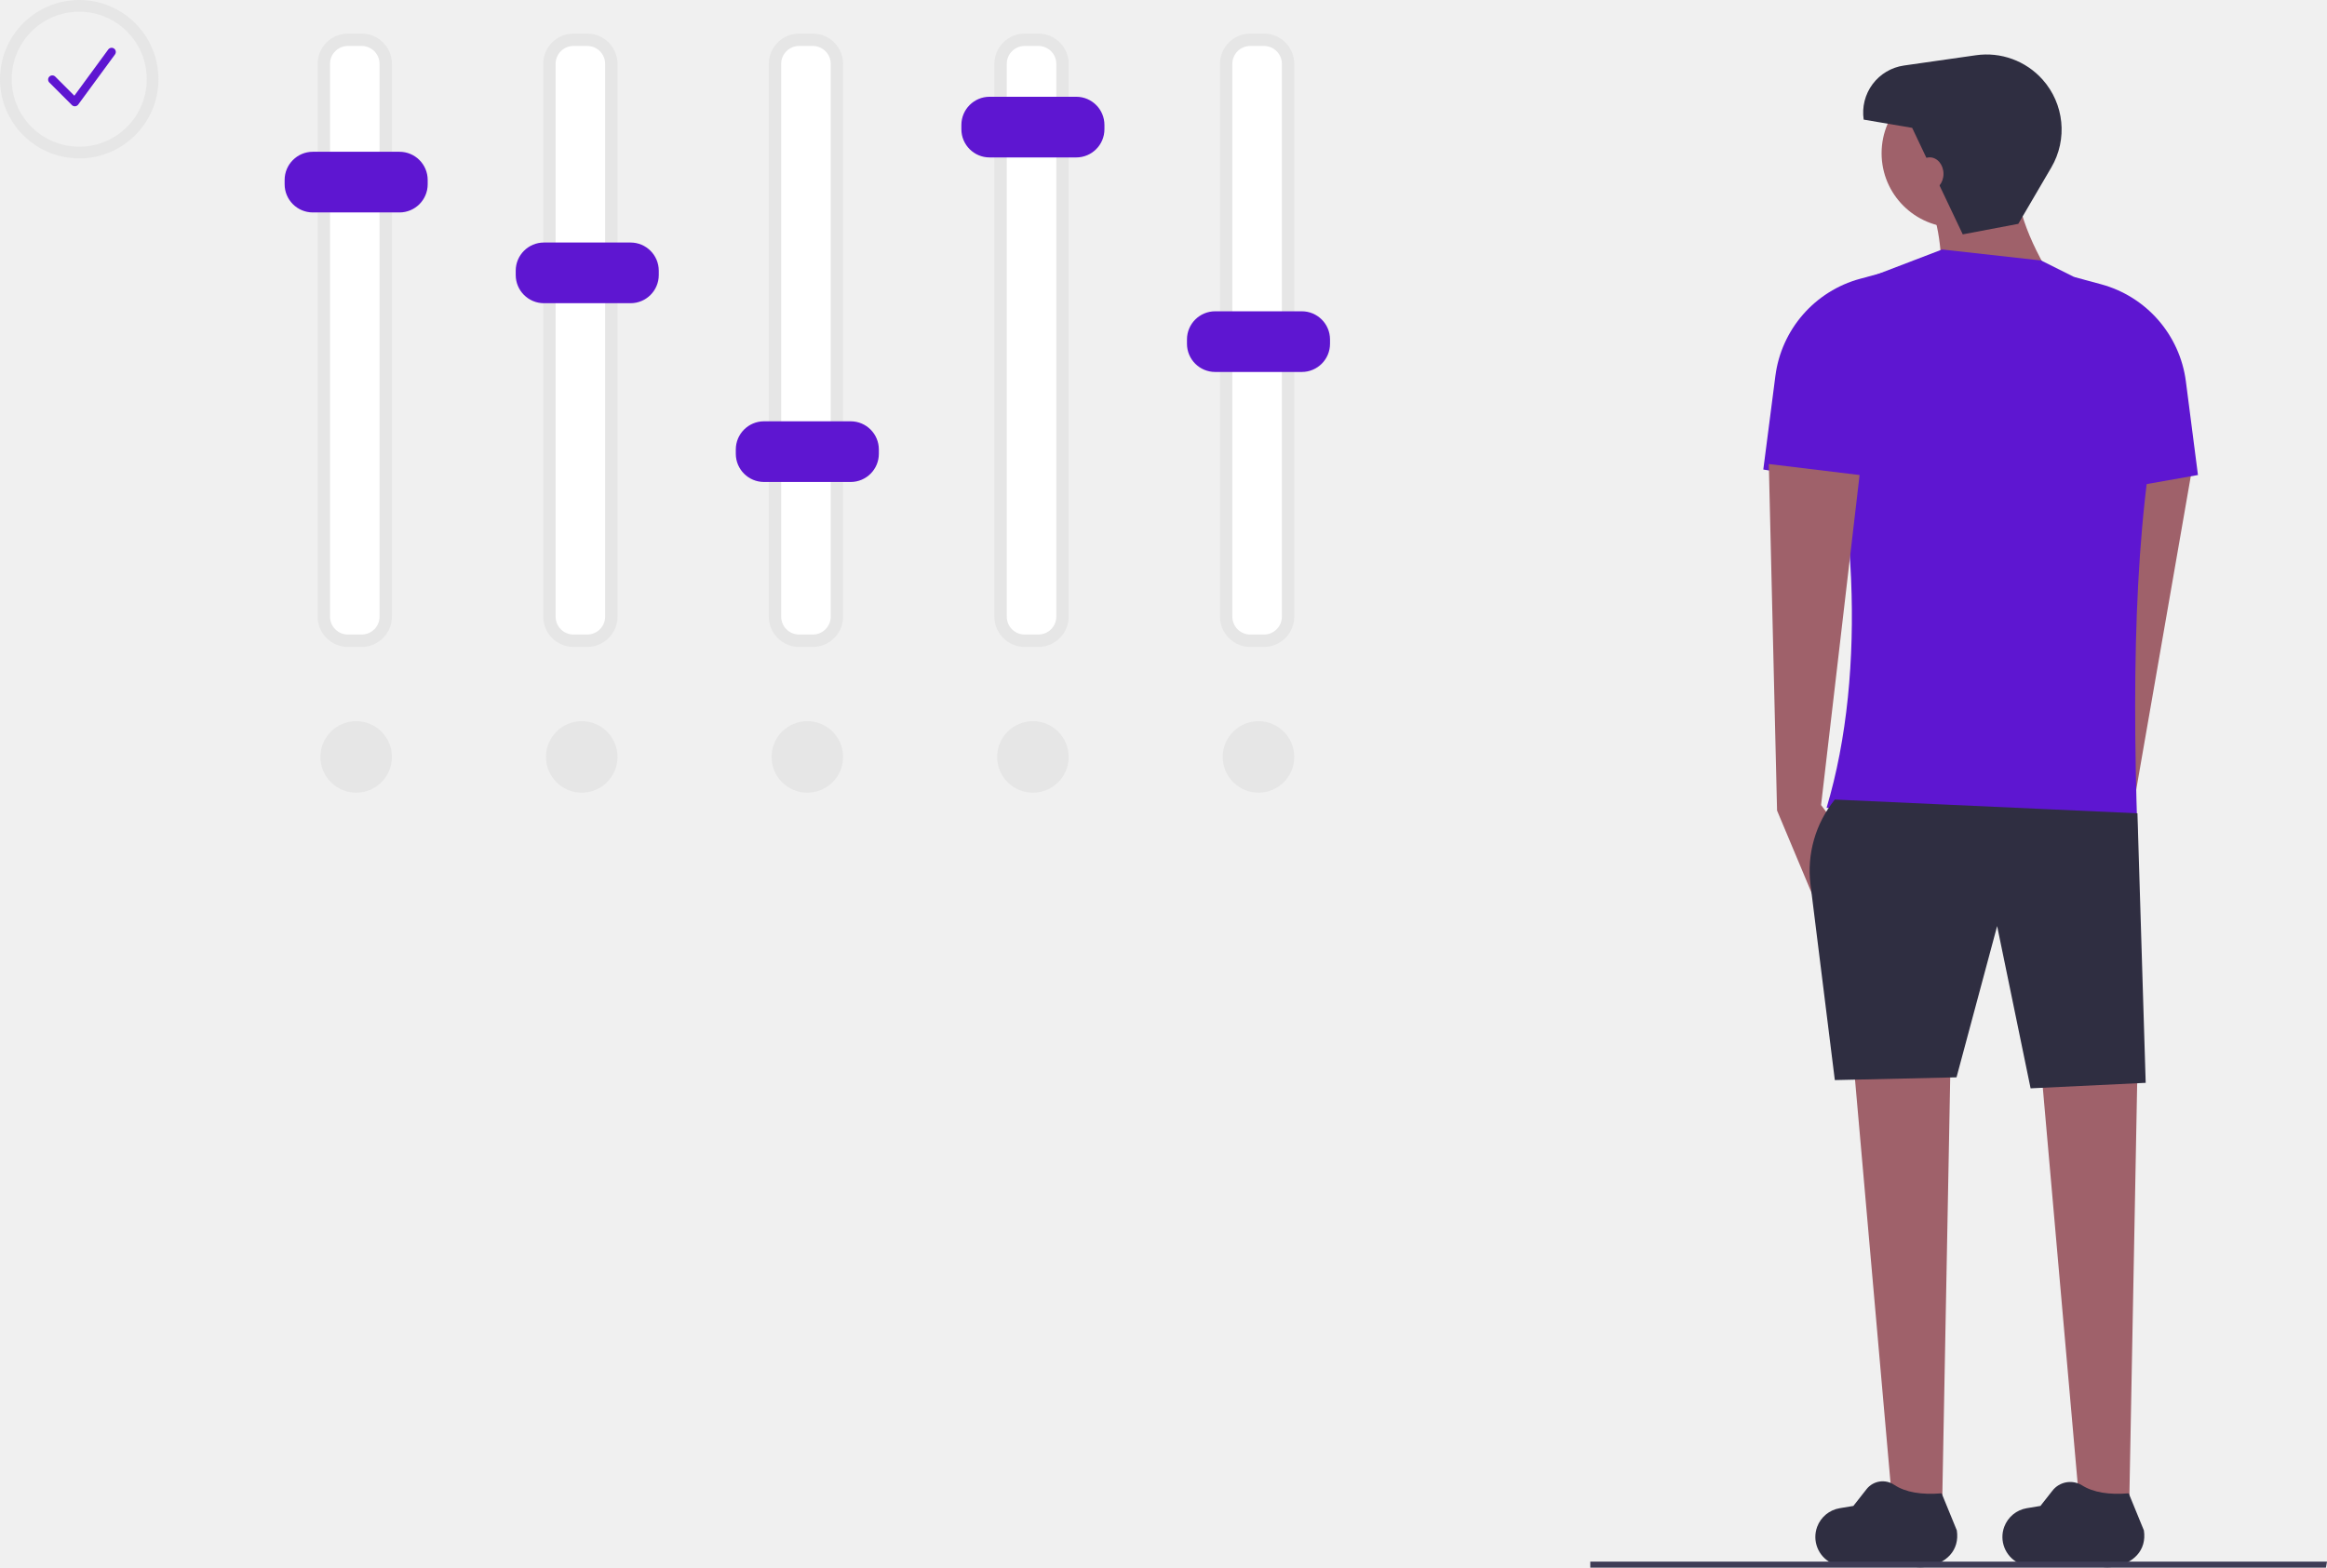
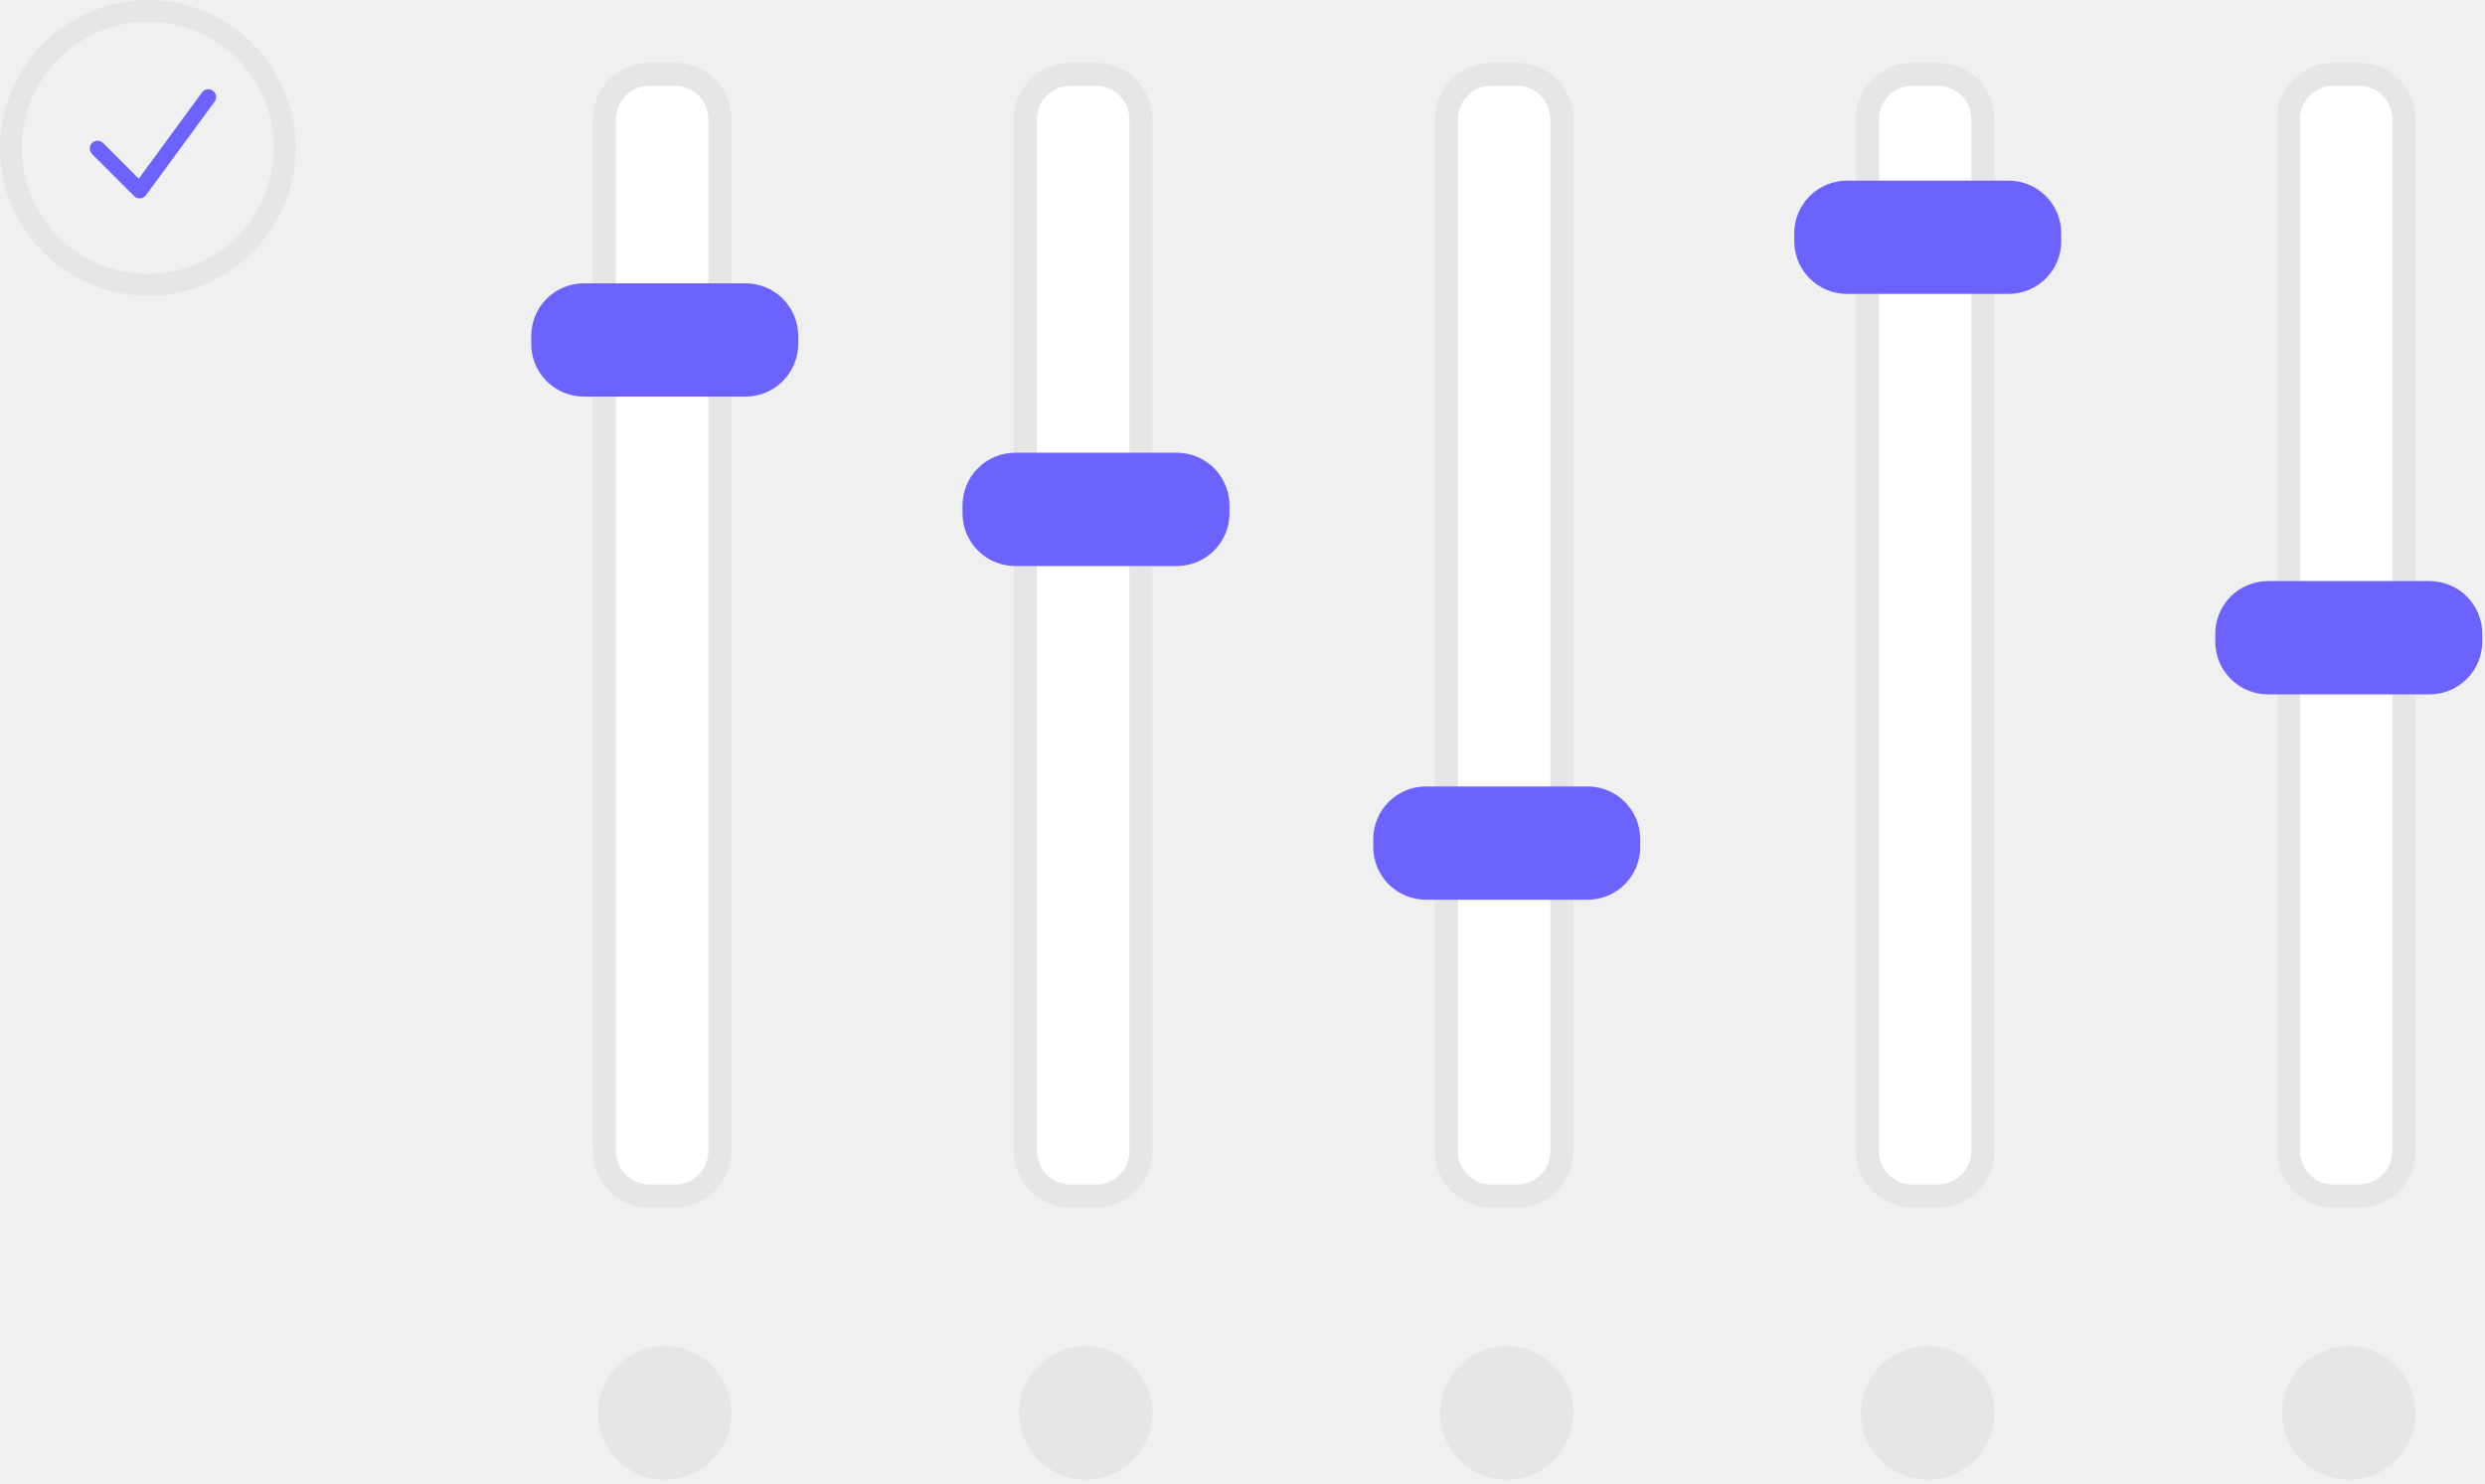
- <svg xmlns="http://www.w3.org/2000/svg" width="845.871" height="569.989" viewBox="0 0 845.871 569.989" role="img" artist="Katerina Limpitsouni" source="https://undraw.co/">
-   <polygon points="760.114 287.832 752.997 294.857 762.452 319.527 775.643 292.177 797.249 168.007 764.02 167.081 760.114 287.832" fill="#9f616a" />
-   <polygon points="705.966 547.714 687.966 547.714 673.966 388.714 708.966 388.714 705.966 547.714" fill="#9f616a" />
-   <polygon points="773.966 547.714 755.966 547.714 741.966 388.714 776.966 388.714 773.966 547.714" fill="#9f616a" />
-   <path d="M937.09,733.461l-26.28-.14a10.602,10.602,0,0,1-5.186-13.206h0a10.602,10.602,0,0,1,8.184-6.735l4.964-.827,4.326-5.505a8.19,8.19,0,0,1,10.758-2c4.149,2.634,9.904,3.511,17,2.922l5.523,13.486c1.094,7.296-3.901,12.109-11.188,13.259h0A13.431,13.431,0,0,1,937.09,733.461Z" transform="translate(-177.0646 -165.0054)" fill="#2f2e41" />
-   <path d="M869.09,733.461l-26.28-.14a10.602,10.602,0,0,1-5.186-13.206h0a10.602,10.602,0,0,1,8.184-6.735l4.964-.827,4.81-6.121a7.459,7.459,0,0,1,10.017-1.551c4.167,2.763,10.014,3.69,17.257,3.089l5.523,13.486c1.094,7.296-3.901,12.109-11.188,13.259h0A13.431,13.431,0,0,1,869.09,733.461Z" transform="translate(-177.0646 -165.0054)" fill="#2f2e41" />
-   <circle cx="710.966" cy="55.714" r="27" fill="#9f616a" />
-   <path d="M927.03,272.719l-44,3c.156-14.239-.466-27.136-4-35l31-10C910.328,243.257,916.905,257.505,927.03,272.719Z" transform="translate(-177.0646 -165.0054)" fill="#9f616a" />
-   <path d="M954.03,467.719l-113-9c15.077-50.26,10.359-116.074-5-165.416a28.472,28.472,0,0,1,18.289-26.588L883.03,255.719l36,4,30.356,15.178a27.716,27.716,0,0,1,15.316,25.309C953.292,345.838,951.918,404.513,954.03,467.719Z" transform="translate(-177.0646 -165.0054)" fill="#5e16d1" />
-   <path d="M869.03,344.719l-51-9L822.42,301.698a42.203,42.203,0,0,1,30.845-35.34l9.766-2.639Z" transform="translate(-177.0646 -165.0054)" fill="#5e16d1" />
-   <polygon points="661.966 292.714 667.966 300.714 658.966 325.714 645.966 294.714 642.966 168.714 675.966 172.714 661.966 292.714" fill="#9f616a" />
-   <path d="M925.03,346.719l51-9-4.39-34.021a42.203,42.203,0,0,0-30.845-35.34l-9.766-2.639Z" transform="translate(-177.0646 -165.0054)" fill="#5e16d1" />
-   <path d="M957.03,558.719l-41.839,2-12.161-59-14.768,55-44.232,1-8.842-71.066a41.097,41.097,0,0,1,8.842-30.934v0l110,5Z" transform="translate(-177.0646 -165.0054)" fill="#2f2e41" />
-   <path d="M890.53,250.219l20.19-3.823,12.011-20.519a27.28,27.28,0,0,0-3.194-31.95l0,0a27.28,27.28,0,0,0-24.207-8.837l-26.167,3.738a17.279,17.279,0,0,0-14.644,19.668l17.625,2.999Z" transform="translate(-177.0646 -165.0054)" fill="#2f2e41" />
-   <ellipse cx="701.466" cy="63.214" rx="5" ry="6" fill="#9f616a" />
-   <path d="M303.53,177.219a11.012,11.012,0,0,0-11,11v201a11.012,11.012,0,0,0,11,11h5a11.012,11.012,0,0,0,11-11v-201a11.012,11.012,0,0,0-11-11Z" transform="translate(-177.0646 -165.0054)" fill="#e6e6e6" />
-   <path d="M303.53,181.719a6.508,6.508,0,0,0-6.5,6.5v201a6.508,6.508,0,0,0,6.5,6.5h5a6.508,6.508,0,0,0,6.5-6.5v-201a6.508,6.508,0,0,0-6.5-6.5Z" transform="translate(-177.0646 -165.0054)" fill="#fff" />
-   <path d="M385.53,177.219a11.012,11.012,0,0,0-11,11v201a11.012,11.012,0,0,0,11,11h5a11.012,11.012,0,0,0,11-11v-201a11.012,11.012,0,0,0-11-11Z" transform="translate(-177.0646 -165.0054)" fill="#e6e6e6" />
-   <path d="M385.53,181.719a6.508,6.508,0,0,0-6.5,6.5v201a6.508,6.508,0,0,0,6.5,6.5h5a6.508,6.508,0,0,0,6.5-6.5v-201a6.508,6.508,0,0,0-6.5-6.5Z" transform="translate(-177.0646 -165.0054)" fill="#fff" />
-   <path d="M467.53,177.219a11.012,11.012,0,0,0-11,11v201a11.012,11.012,0,0,0,11,11h5a11.012,11.012,0,0,0,11-11v-201a11.012,11.012,0,0,0-11-11Z" transform="translate(-177.0646 -165.0054)" fill="#e6e6e6" />
-   <path d="M467.53,181.719a6.508,6.508,0,0,0-6.5,6.5v201a6.508,6.508,0,0,0,6.5,6.5h5a6.508,6.508,0,0,0,6.5-6.5v-201a6.508,6.508,0,0,0-6.5-6.5Z" transform="translate(-177.0646 -165.0054)" fill="#fff" />
-   <path d="M549.53,177.219a11.012,11.012,0,0,0-11,11v201a11.012,11.012,0,0,0,11,11h5a11.012,11.012,0,0,0,11-11v-201a11.012,11.012,0,0,0-11-11Z" transform="translate(-177.0646 -165.0054)" fill="#e6e6e6" />
-   <path d="M549.53,181.719a6.508,6.508,0,0,0-6.5,6.5v201a6.508,6.508,0,0,0,6.5,6.5h5a6.508,6.508,0,0,0,6.5-6.5v-201a6.508,6.508,0,0,0-6.5-6.5Z" transform="translate(-177.0646 -165.0054)" fill="#fff" />
-   <path d="M631.53,177.219a11.012,11.012,0,0,0-11,11v201a11.012,11.012,0,0,0,11,11h5a11.012,11.012,0,0,0,11-11v-201a11.012,11.012,0,0,0-11-11Z" transform="translate(-177.0646 -165.0054)" fill="#e6e6e6" />
-   <path d="M631.53,181.719a6.508,6.508,0,0,0-6.5,6.5v201a6.508,6.508,0,0,0,6.5,6.5h5a6.508,6.508,0,0,0,6.5-6.5v-201a6.508,6.508,0,0,0-6.5-6.5Z" transform="translate(-177.0646 -165.0054)" fill="#fff" />
-   <path d="M322.288,242.249H290.773a10.254,10.254,0,0,1-10.242-10.242v-1.576a10.254,10.254,0,0,1,10.242-10.242H322.288a10.254,10.254,0,0,1,10.242,10.242v1.576A10.254,10.254,0,0,1,322.288,242.249Z" transform="translate(-177.0646 -165.0054)" fill="#5e16d1" />
-   <path d="M406.288,275.249H374.773a10.254,10.254,0,0,1-10.242-10.242v-1.576a10.254,10.254,0,0,1,10.242-10.242H406.288a10.254,10.254,0,0,1,10.242,10.242v1.576A10.254,10.254,0,0,1,406.288,275.249Z" transform="translate(-177.0646 -165.0054)" fill="#5e16d1" />
-   <path d="M486.288,340.249H454.773a10.254,10.254,0,0,1-10.242-10.242v-1.576a10.254,10.254,0,0,1,10.242-10.242H486.288a10.254,10.254,0,0,1,10.242,10.242v1.576A10.254,10.254,0,0,1,486.288,340.249Z" transform="translate(-177.0646 -165.0054)" fill="#5e16d1" />
-   <path d="M568.288,222.249H536.773a10.254,10.254,0,0,1-10.242-10.242v-1.576a10.254,10.254,0,0,1,10.242-10.242H568.288a10.254,10.254,0,0,1,10.242,10.242v1.576A10.254,10.254,0,0,1,568.288,222.249Z" transform="translate(-177.0646 -165.0054)" fill="#5e16d1" />
-   <path d="M650.288,300.249H618.773a10.254,10.254,0,0,1-10.242-10.242v-1.576a10.254,10.254,0,0,1,10.242-10.242H650.288a10.254,10.254,0,0,1,10.242,10.242v1.576A10.254,10.254,0,0,1,650.288,300.249Z" transform="translate(-177.0646 -165.0054)" fill="#5e16d1" />
-   <polygon points="845.475 569.989 578.074 569.989 578.074 567.804 845.871 567.804 845.475 569.989" fill="#3f3d56" />
-   <circle cx="129.466" cy="275.214" r="13" fill="#e6e6e6" />
-   <circle cx="211.466" cy="275.214" r="13" fill="#e6e6e6" />
-   <circle cx="293.466" cy="275.214" r="13" fill="#e6e6e6" />
-   <circle cx="375.466" cy="275.214" r="13" fill="#e6e6e6" />
-   <circle cx="457.466" cy="275.214" r="13" fill="#e6e6e6" />
-   <path d="M205.861,165.005a28.796,28.796,0,1,0,28.796,28.796A28.796,28.796,0,0,0,205.861,165.005Zm0,53.338a24.542,24.542,0,1,1,24.542-24.542A24.542,24.542,0,0,1,205.861,218.344Z" transform="translate(-177.0646 -165.0054)" fill="#e6e6e6" />
-   <path d="M204.27,203.65a1.518,1.518,0,0,1-1.074-.445L194.991,195a1.519,1.519,0,0,1,2.148-2.148l6.952,6.952,12.323-16.804a1.519,1.519,0,0,1,2.451,1.797l-13.37,18.232a1.521,1.521,0,0,1-1.11.617C204.347,203.649,204.308,203.65,204.27,203.65Z" transform="translate(-177.0646 -165.0054)" fill="#5e16d1" />
+ <svg xmlns="http://www.w3.org/2000/svg" width="484" height="289" viewBox="0 0 484 289" fill="none">
+   <path d="M126.466 12.214C123.549 12.217 120.753 13.377 118.691 15.439C116.629 17.501 115.469 20.297 115.466 23.214V224.214C115.469 227.13 116.629 229.926 118.691 231.988C120.753 234.05 123.549 235.21 126.466 235.214H131.466C134.382 235.21 137.178 234.05 139.24 231.988C141.302 229.926 142.462 227.13 142.466 224.214V23.214C142.462 20.297 141.302 17.501 139.24 15.439C137.178 13.377 134.382 12.217 131.466 12.214H126.466Z" fill="#E6E6E6" />
+   <path d="M126.466 16.714C124.742 16.716 123.09 17.401 121.872 18.62C120.653 19.838 119.968 21.49 119.966 23.214V224.214C119.968 225.937 120.653 227.589 121.872 228.808C123.09 230.026 124.742 230.712 126.466 230.714H131.466C133.189 230.712 134.841 230.026 136.06 228.808C137.278 227.589 137.964 225.937 137.966 224.214V23.214C137.964 21.49 137.278 19.838 136.06 18.62C134.841 17.401 133.189 16.716 131.466 16.714H126.466Z" fill="white" />
+   <path d="M208.466 12.214C205.549 12.217 202.753 13.377 200.691 15.439C198.629 17.501 197.469 20.297 197.466 23.214V224.214C197.469 227.13 198.629 229.926 200.691 231.988C202.753 234.05 205.549 235.21 208.466 235.214H213.466C216.382 235.21 219.178 234.05 221.24 231.988C223.302 229.926 224.462 227.13 224.466 224.214V23.214C224.462 20.297 223.302 17.501 221.24 15.439C219.178 13.377 216.382 12.217 213.466 12.214H208.466Z" fill="#E6E6E6" />
+   <path d="M208.466 16.714C206.742 16.716 205.09 17.401 203.872 18.62C202.653 19.838 201.968 21.49 201.966 23.214V224.214C201.968 225.937 202.653 227.589 203.872 228.808C205.09 230.026 206.742 230.712 208.466 230.714H213.466C215.189 230.712 216.841 230.026 218.06 228.808C219.278 227.589 219.964 225.937 219.966 224.214V23.214C219.964 21.49 219.278 19.838 218.06 18.62C216.841 17.401 215.189 16.716 213.466 16.714H208.466Z" fill="white" />
+   <path d="M290.466 12.214C287.549 12.217 284.753 13.377 282.691 15.439C280.629 17.501 279.469 20.297 279.466 23.214V224.214C279.469 227.13 280.629 229.926 282.691 231.988C284.753 234.05 287.549 235.21 290.466 235.214H295.466C298.382 235.21 301.178 234.05 303.24 231.988C305.302 229.926 306.462 227.13 306.466 224.214V23.214C306.462 20.297 305.302 17.501 303.24 15.439C301.178 13.377 298.382 12.217 295.466 12.214H290.466Z" fill="#E6E6E6" />
+   <path d="M290.466 16.714C288.742 16.716 287.09 17.401 285.872 18.62C284.653 19.838 283.968 21.49 283.966 23.214V224.214C283.968 225.937 284.653 227.589 285.872 228.808C287.09 230.026 288.742 230.712 290.466 230.714H295.466C297.189 230.712 298.841 230.026 300.06 228.808C301.278 227.589 301.964 225.937 301.966 224.214V23.214C301.964 21.49 301.278 19.838 300.06 18.62C298.841 17.401 297.189 16.716 295.466 16.714H290.466Z" fill="white" />
+   <path d="M372.466 12.214C369.549 12.217 366.753 13.377 364.691 15.439C362.629 17.501 361.469 20.297 361.466 23.214V224.214C361.469 227.13 362.629 229.926 364.691 231.988C366.753 234.05 369.549 235.21 372.466 235.214H377.466C380.382 235.21 383.178 234.05 385.24 231.988C387.302 229.926 388.462 227.13 388.466 224.214V23.214C388.462 20.297 387.302 17.501 385.24 15.439C383.178 13.377 380.382 12.217 377.466 12.214H372.466Z" fill="#E6E6E6" />
+   <path d="M372.466 16.714C370.742 16.716 369.09 17.401 367.872 18.62C366.653 19.838 365.968 21.49 365.966 23.214V224.214C365.968 225.937 366.653 227.589 367.872 228.808C369.09 230.026 370.742 230.712 372.466 230.714H377.466C379.189 230.712 380.841 230.026 382.06 228.808C383.278 227.589 383.964 225.937 383.966 224.214V23.214C383.964 21.49 383.278 19.838 382.06 18.62C380.841 17.401 379.189 16.716 377.466 16.714H372.466Z" fill="white" />
+   <path d="M454.466 12.214C451.549 12.217 448.753 13.377 446.691 15.439C444.629 17.501 443.469 20.297 443.466 23.214V224.214C443.469 227.13 444.629 229.926 446.691 231.988C448.753 234.05 451.549 235.21 454.466 235.214H459.466C462.382 235.21 465.178 234.05 467.24 231.988C469.302 229.926 470.462 227.13 470.466 224.214V23.214C470.462 20.297 469.302 17.501 467.24 15.439C465.178 13.377 462.382 12.217 459.466 12.214H454.466Z" fill="#E6E6E6" />
+   <path d="M454.466 16.714C452.742 16.716 451.09 17.401 449.872 18.62C448.653 19.838 447.968 21.49 447.966 23.214V224.214C447.968 225.937 448.653 227.589 449.872 228.808C451.09 230.026 452.742 230.712 454.466 230.714H459.466C461.189 230.712 462.841 230.026 464.06 228.808C465.278 227.589 465.964 225.937 465.966 224.214V23.214C465.964 21.49 465.278 19.838 464.06 18.62C462.841 17.401 461.189 16.716 459.466 16.714H454.466Z" fill="white" />
+   <path d="M145.223 77.244H113.708C110.993 77.241 108.389 76.161 106.469 74.241C104.549 72.32 103.469 69.717 103.466 67.001V65.426C103.469 62.71 104.549 60.107 106.469 58.187C108.389 56.266 110.993 55.186 113.708 55.183H145.223C147.939 55.186 150.542 56.266 152.462 58.187C154.383 60.107 155.463 62.71 155.466 65.426V67.001C155.463 69.717 154.383 72.32 152.462 74.241C150.542 76.161 147.939 77.241 145.223 77.244Z" fill="#6C63FF" />
+   <path d="M229.223 110.244H197.708C194.992 110.241 192.389 109.161 190.469 107.241C188.549 105.321 187.469 102.717 187.466 100.002V98.426C187.469 95.71 188.549 93.107 190.469 91.187C192.389 89.266 194.992 88.186 197.708 88.183H229.223C231.939 88.186 234.542 89.266 236.462 91.187C238.382 93.107 239.463 95.71 239.466 98.426V100.002C239.463 102.717 238.382 105.321 236.462 107.241C234.542 109.161 231.939 110.241 229.223 110.244Z" fill="#6C63FF" />
+   <path d="M309.223 175.244H277.708C274.992 175.241 272.389 174.161 270.469 172.241C268.549 170.321 267.469 167.717 267.466 165.002V163.426C267.469 160.71 268.549 158.107 270.469 156.187C272.389 154.266 274.992 153.186 277.708 153.183H309.223C311.939 153.186 314.542 154.266 316.462 156.187C318.382 158.107 319.463 160.71 319.466 163.426V165.002C319.463 167.717 318.382 170.321 316.462 172.241C314.542 174.161 311.939 175.241 309.223 175.244Z" fill="#6C63FF" />
+   <path d="M391.223 57.244H359.708C356.992 57.241 354.389 56.161 352.469 54.241C350.549 52.321 349.469 49.717 349.466 47.002V45.426C349.469 42.71 350.549 40.107 352.469 38.187C354.389 36.266 356.992 35.186 359.708 35.183H391.223C393.939 35.186 396.542 36.266 398.462 38.187C400.383 40.107 401.463 42.71 401.466 45.426V47.002C401.463 49.717 400.383 52.321 398.462 54.241C396.542 56.161 393.939 57.241 391.223 57.244Z" fill="#6C63FF" />
+   <path d="M473.223 135.244H441.708C438.992 135.241 436.389 134.161 434.469 132.241C432.549 130.321 431.469 127.717 431.466 125.002V123.426C431.469 120.71 432.549 118.107 434.469 116.187C436.389 114.266 438.992 113.186 441.708 113.183H473.223C475.939 113.186 478.542 114.266 480.462 116.187C482.383 118.107 483.463 120.71 483.466 123.426V125.002C483.463 127.717 482.383 130.321 480.462 132.241C478.542 134.161 475.939 135.241 473.223 135.244Z" fill="#6C63FF" />
+   <path d="M129.466 288.214C136.645 288.214 142.466 282.393 142.466 275.214C142.466 268.034 136.645 262.214 129.466 262.214C122.286 262.214 116.466 268.034 116.466 275.214C116.466 282.393 122.286 288.214 129.466 288.214Z" fill="#E6E6E6" />
+   <path d="M211.466 288.214C218.645 288.214 224.466 282.393 224.466 275.214C224.466 268.034 218.645 262.214 211.466 262.214C204.286 262.214 198.466 268.034 198.466 275.214C198.466 282.393 204.286 288.214 211.466 288.214Z" fill="#E6E6E6" />
+   <path d="M293.466 288.214C300.645 288.214 306.466 282.393 306.466 275.214C306.466 268.034 300.645 262.214 293.466 262.214C286.286 262.214 280.466 268.034 280.466 275.214C280.466 282.393 286.286 288.214 293.466 288.214Z" fill="#E6E6E6" />
+   <path d="M375.466 288.214C382.645 288.214 388.466 282.393 388.466 275.214C388.466 268.034 382.645 262.214 375.466 262.214C368.286 262.214 362.466 268.034 362.466 275.214C362.466 282.393 368.286 288.214 375.466 288.214Z" fill="#E6E6E6" />
+   <path d="M457.466 288.214C464.645 288.214 470.466 282.393 470.466 275.214C470.466 268.034 464.645 262.214 457.466 262.214C450.286 262.214 444.466 268.034 444.466 275.214C444.466 282.393 450.286 288.214 457.466 288.214Z" fill="#E6E6E6" />
+   <path d="M28.796 0C23.101 1.97783e-06 17.534 1.689 12.798 4.853C8.062 8.017 4.372 12.515 2.192 17.776C0.012 23.038 -0.558 28.828 0.553 34.414C1.664 40 4.407 45.131 8.434 49.158C12.461 53.186 17.593 55.928 23.178 57.039C28.764 58.15 34.554 57.58 39.816 55.401C45.078 53.221 49.575 49.53 52.74 44.795C55.904 40.059 57.593 34.492 57.593 28.796C57.593 25.015 56.848 21.27 55.401 17.776C53.953 14.283 51.832 11.108 49.158 8.434C46.484 5.76 43.31 3.639 39.816 2.192C36.322 0.745 32.578 -3.93964e-06 28.796 0ZM28.796 53.338C23.942 53.338 19.197 51.899 15.162 49.202C11.126 46.506 7.98 42.673 6.122 38.188C4.265 33.704 3.779 28.769 4.726 24.008C5.673 19.248 8.01 14.875 11.443 11.442C14.875 8.01 19.248 5.673 24.008 4.726C28.769 3.779 33.704 4.265 38.188 6.122C42.673 7.98 46.506 11.126 49.202 15.162C51.899 19.197 53.338 23.942 53.338 28.796C53.338 32.019 52.704 35.211 51.47 38.188C50.237 41.166 48.429 43.871 46.15 46.15C43.871 48.429 41.166 50.237 38.188 51.47C35.211 52.704 32.019 53.338 28.796 53.338Z" fill="#E6E6E6" />
+   <path d="M27.205 38.644C27.006 38.644 26.808 38.605 26.624 38.529C26.439 38.452 26.272 38.34 26.131 38.199L17.927 29.995C17.785 29.854 17.674 29.686 17.597 29.502C17.521 29.317 17.482 29.12 17.482 28.92C17.482 28.721 17.521 28.523 17.597 28.339C17.674 28.155 17.785 27.987 17.927 27.846C18.068 27.705 18.235 27.593 18.419 27.517C18.604 27.441 18.801 27.401 19.001 27.401C19.2 27.401 19.398 27.441 19.582 27.517C19.766 27.593 19.934 27.705 20.075 27.846L27.027 34.798L39.35 17.994C39.589 17.669 39.946 17.452 40.345 17.391C40.743 17.33 41.149 17.429 41.474 17.667C41.799 17.906 42.016 18.263 42.078 18.662C42.139 19.06 42.039 19.466 41.801 19.791L28.431 38.024C28.301 38.2 28.135 38.347 27.943 38.453C27.752 38.56 27.54 38.623 27.321 38.64C27.282 38.643 27.244 38.644 27.205 38.644Z" fill="#6C63FF" />
</svg>
